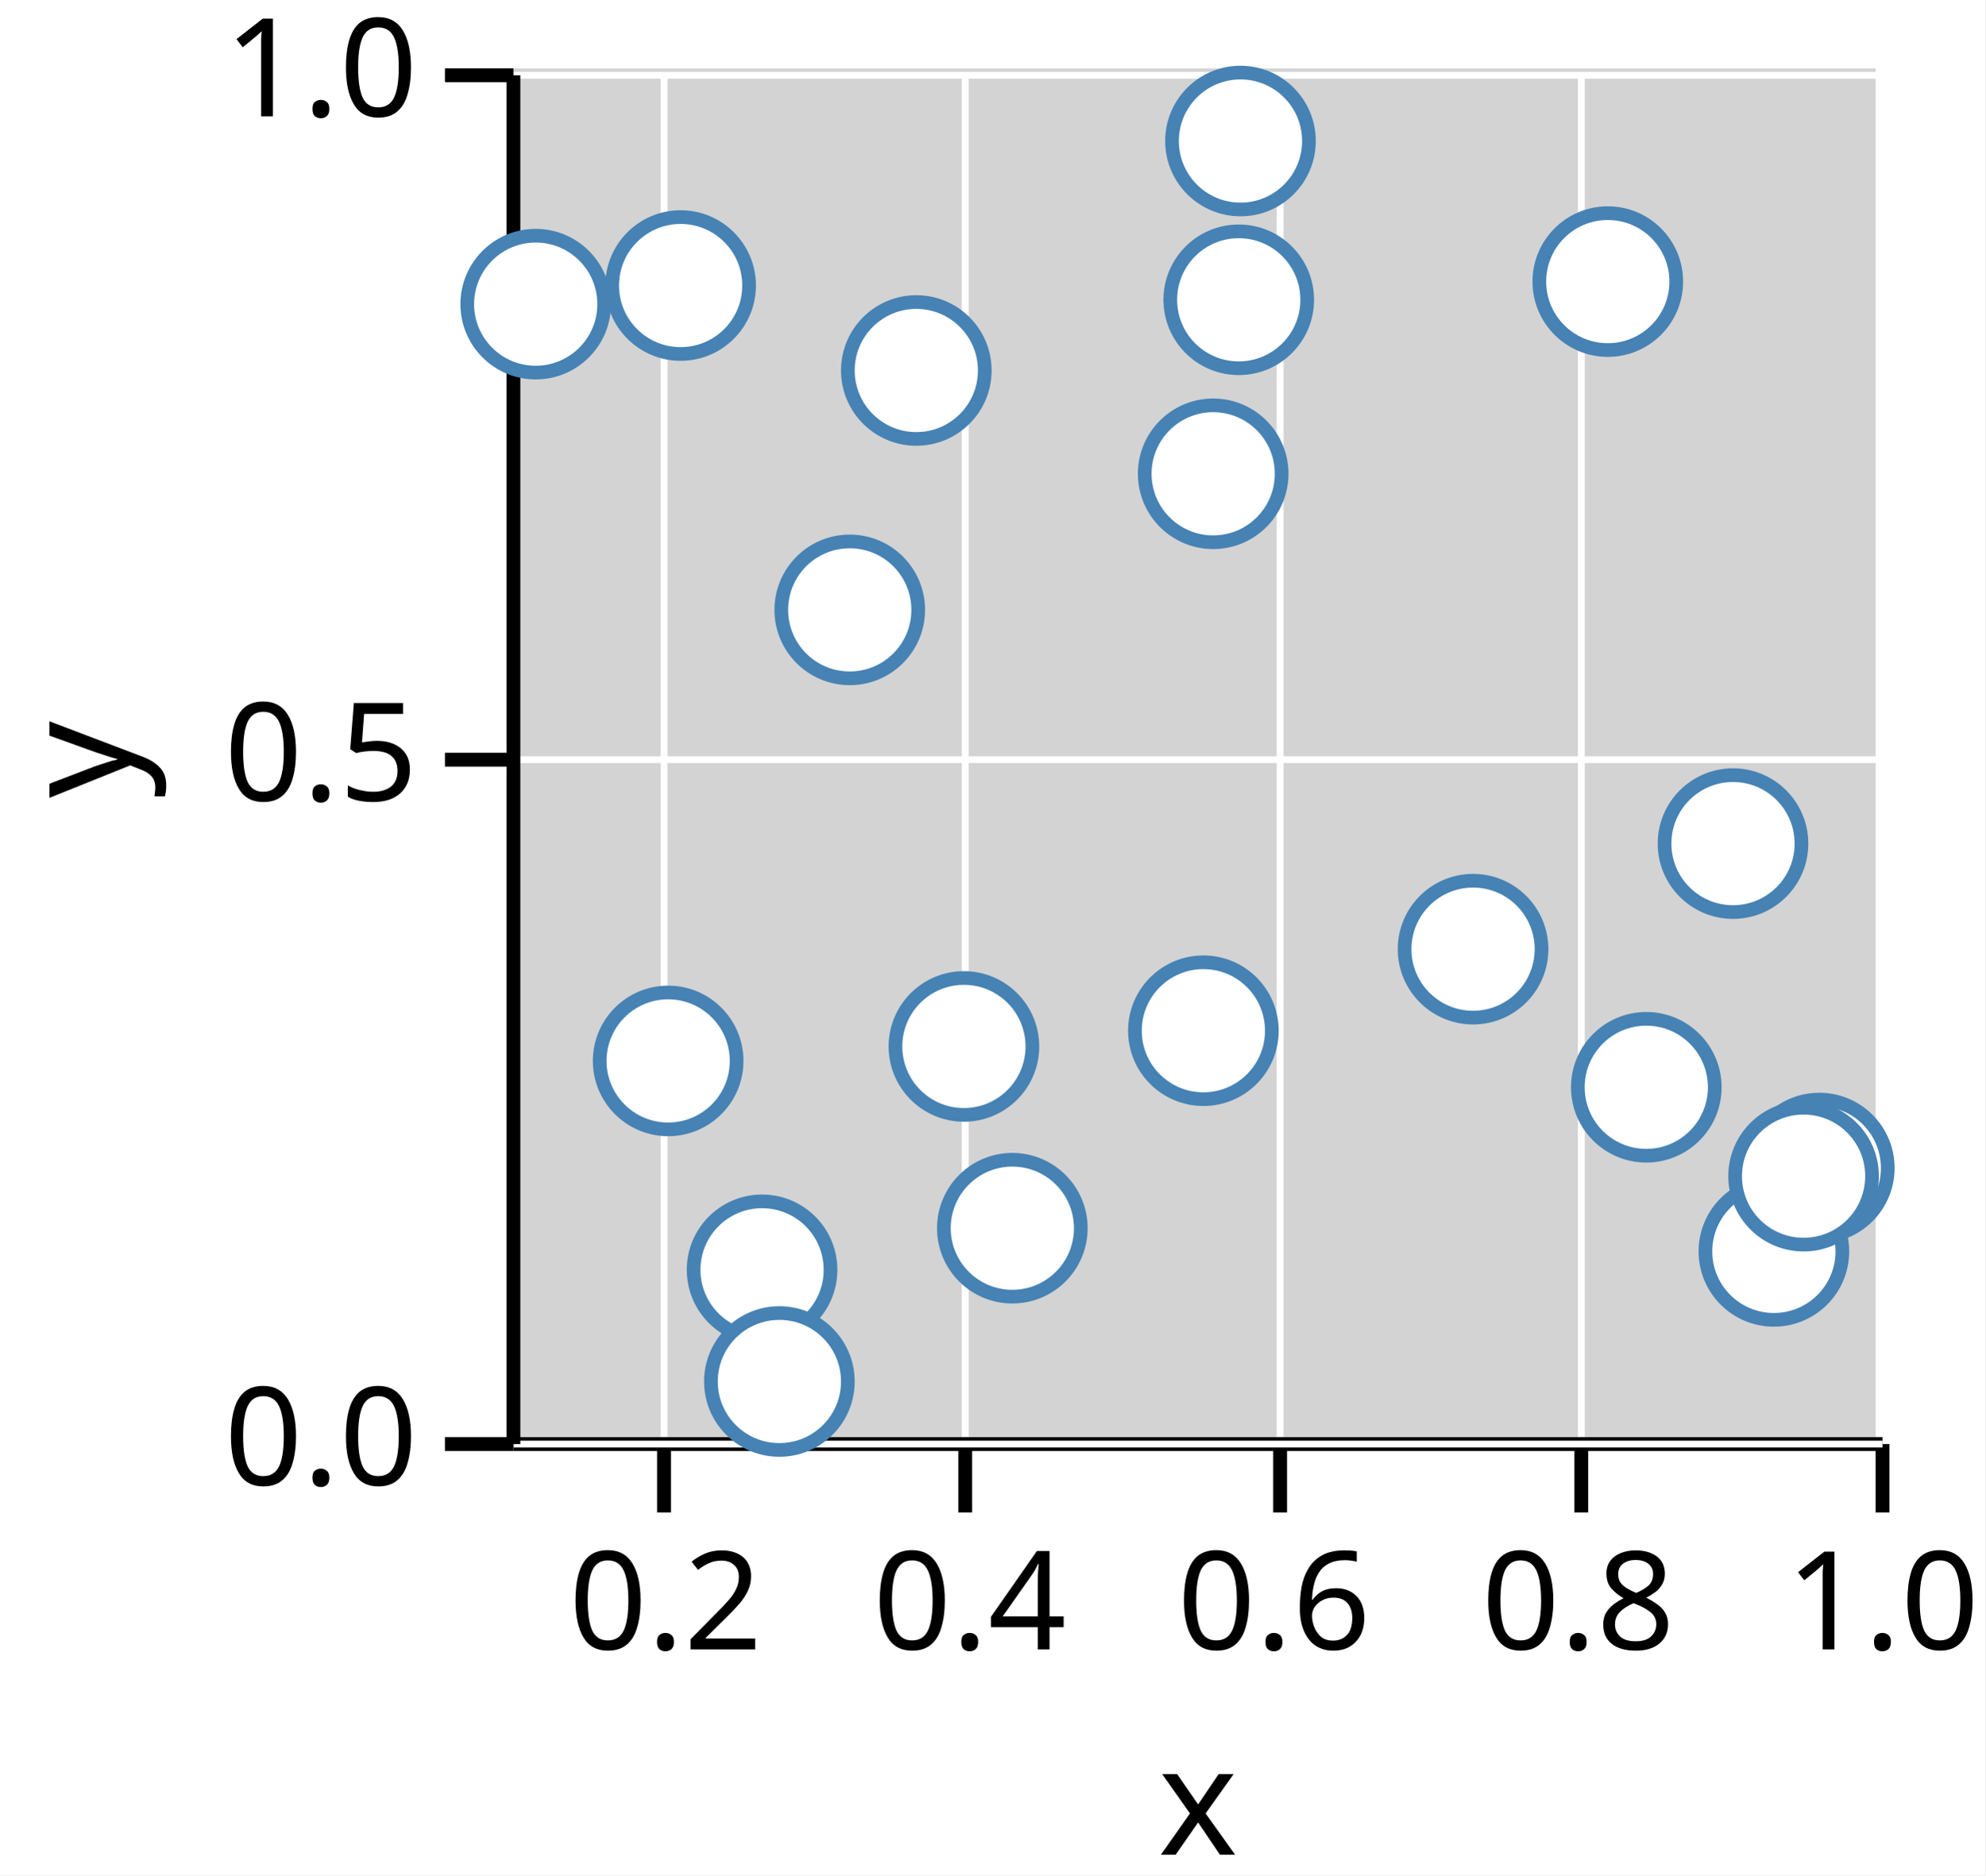
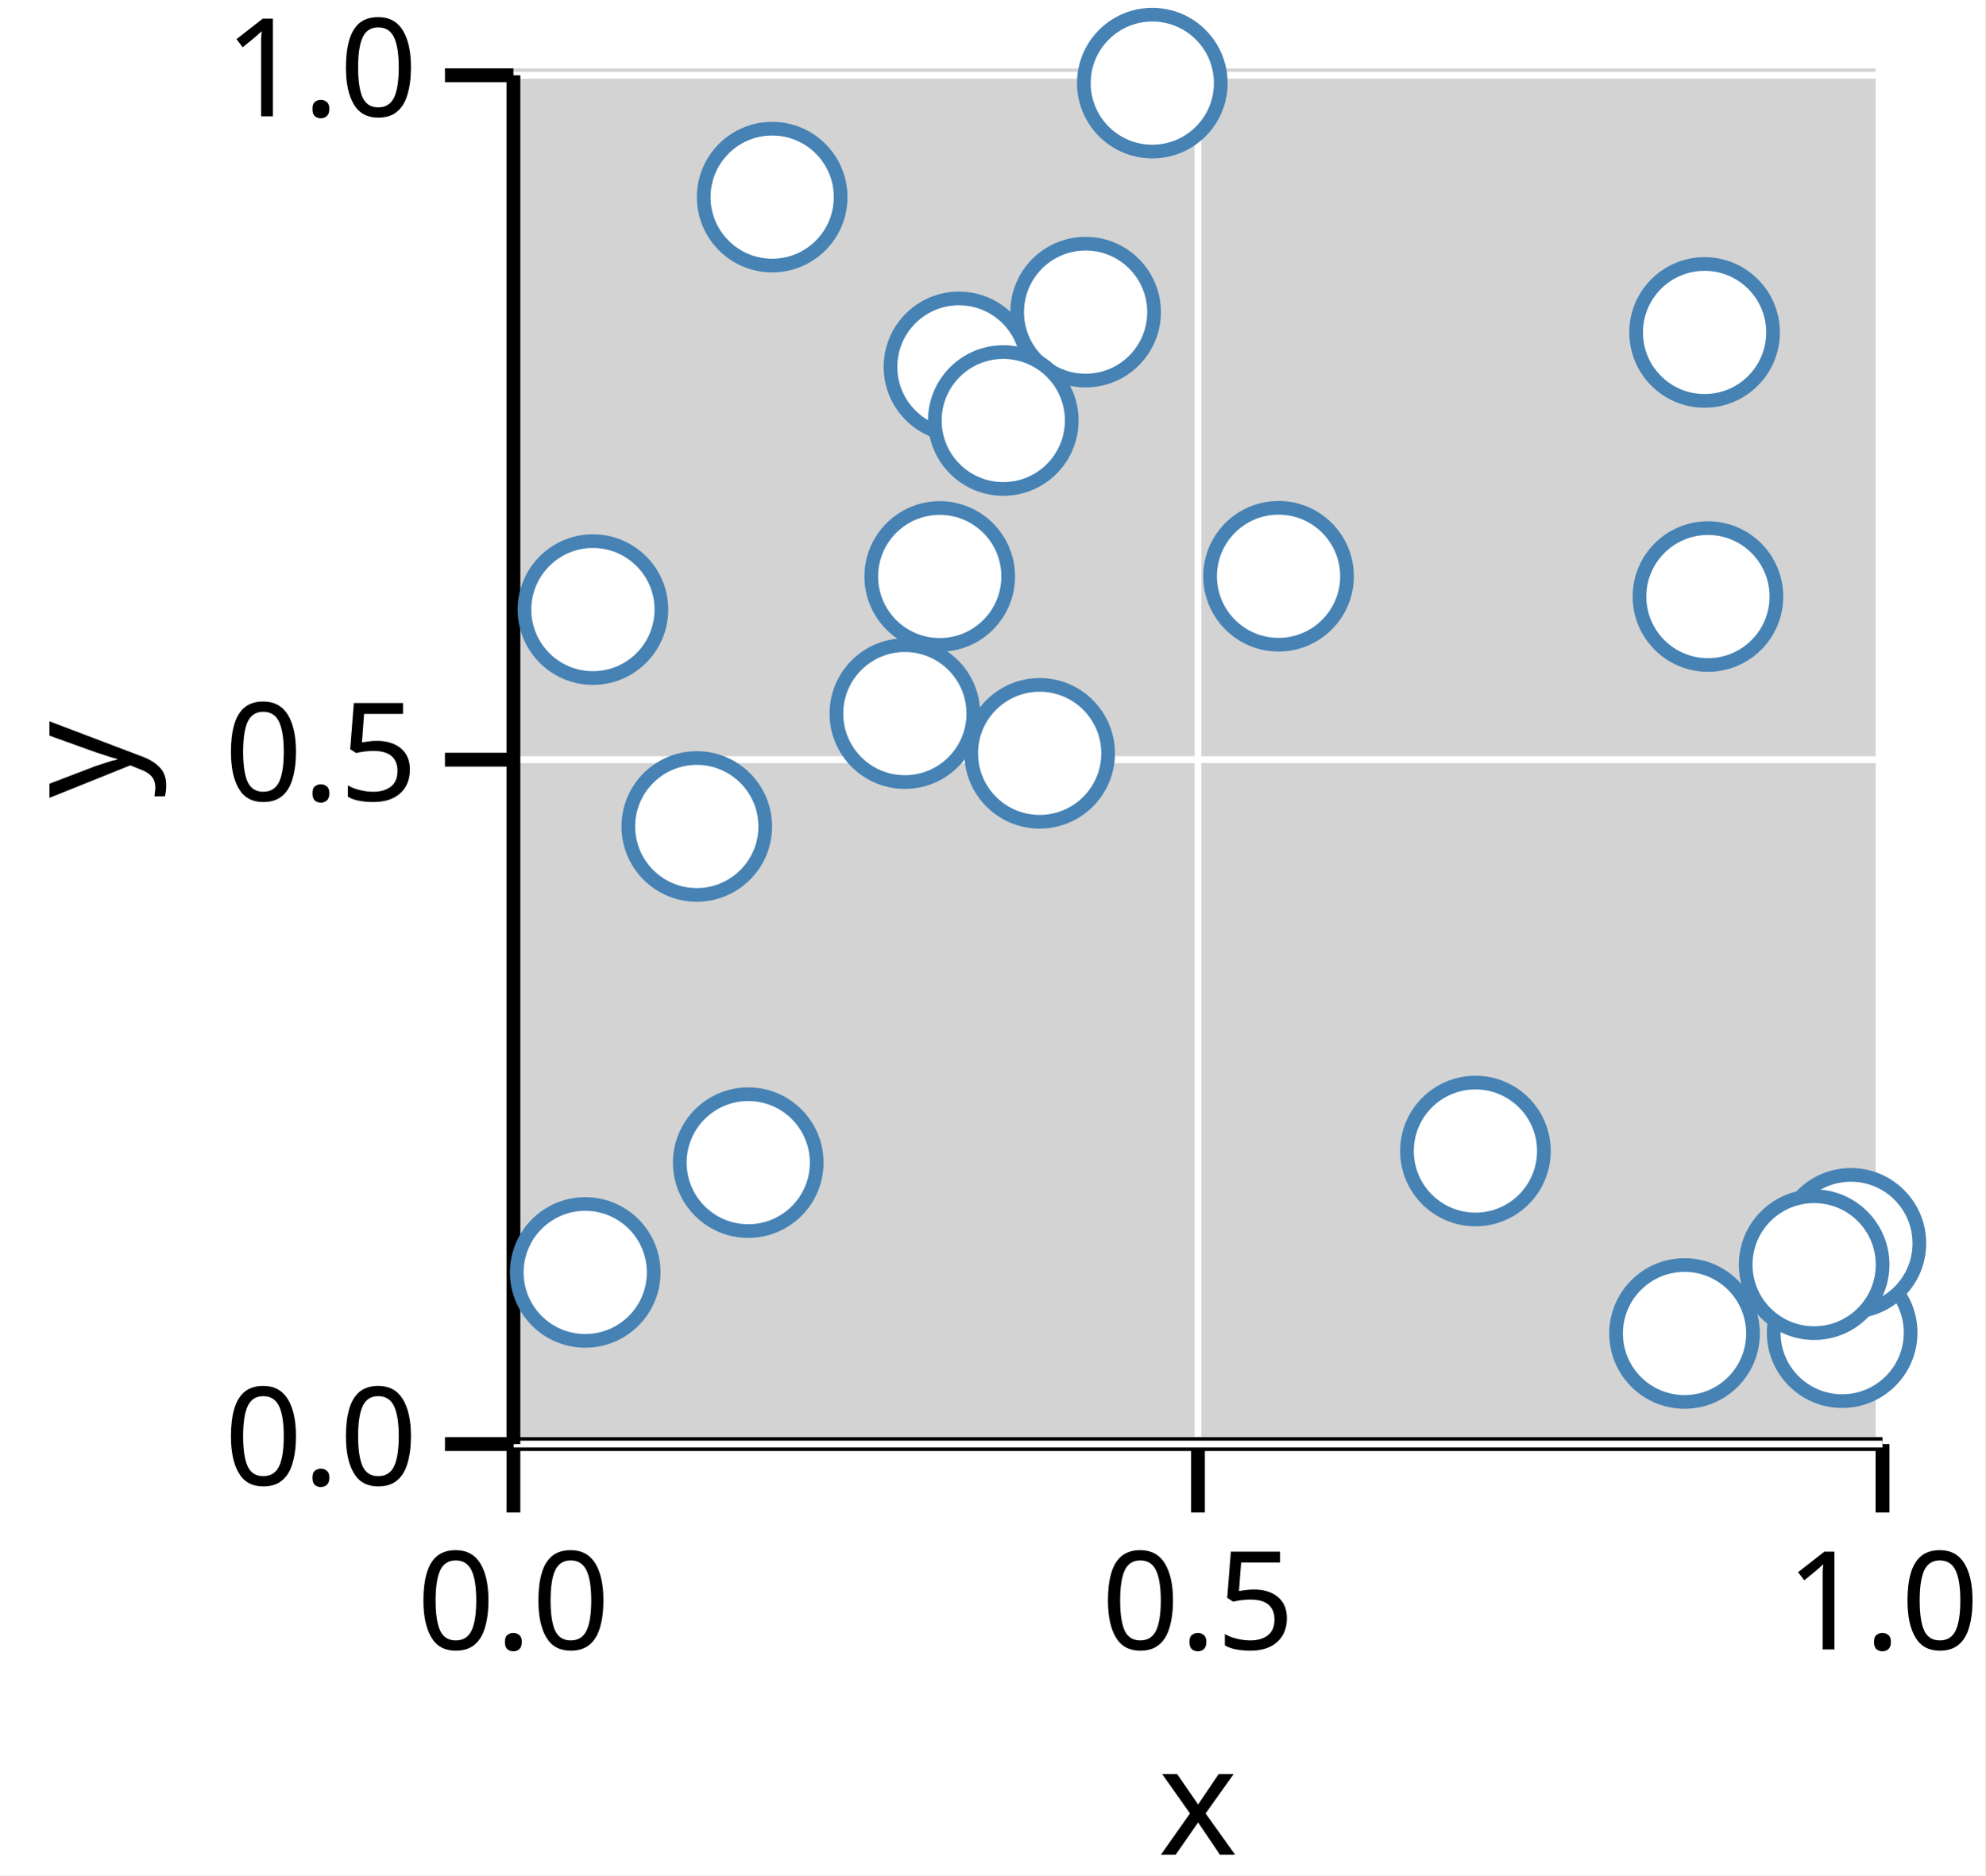
<svg xmlns="http://www.w3.org/2000/svg" version="1.1" class="marks" width="145" height="137" viewBox="0 0 145 137">
  <rect width="145" height="137" fill="white" />
  <g fill="none" stroke-miterlimit="10" transform="translate(37,5)">
    <g class="mark-group role-frame root" role="graphics-object" aria-roledescription="group mark container">
      <g transform="translate(0,0)">
        <path class="background" aria-hidden="true" d="M0,0h100v100h-100Z" fill="lightgray" />
        <g>
-           <g class="mark-group role-axis" role="graphics-symbol" aria-roledescription="axis" aria-label="X-axis titled 'x' for a linear scale with values from 0.1 to 1.0">
+           <g class="mark-group role-axis" role="graphics-symbol" aria-roledescription="axis" aria-label="X-axis titled 'x' for a linear scale with values from 0.0 to 1.0">
            <g transform="translate(0.5,100.5)">
              <path class="background" aria-hidden="true" d="M0,0h0v0h0Z" pointer-events="none" />
              <g>
                <g class="mark-rule role-axis-grid" pointer-events="none">
-                   <line transform="translate(11,0)" x2="0" y2="-100" stroke="white" stroke-width="0.5" stroke-dasharray="0" opacity="1" />
-                   <line transform="translate(33,0)" x2="0" y2="-100" stroke="white" stroke-width="0.5" stroke-dasharray="0" opacity="1" />
-                   <line transform="translate(56,0)" x2="0" y2="-100" stroke="white" stroke-width="0.5" stroke-dasharray="0" opacity="1" />
-                   <line transform="translate(78,0)" x2="0" y2="-100" stroke="white" stroke-width="0.5" stroke-dasharray="0" opacity="1" />
+                   <line transform="translate(0,0)" x2="0" y2="-100" stroke="white" stroke-width="0.5" stroke-dasharray="0" opacity="1" />
+                   <line transform="translate(50,0)" x2="0" y2="-100" stroke="white" stroke-width="0.5" stroke-dasharray="0" opacity="1" />
                  <line transform="translate(100,0)" x2="0" y2="-100" stroke="white" stroke-width="0.5" stroke-dasharray="0" opacity="1" />
                </g>
                <g class="mark-rule role-axis-tick" pointer-events="none">
-                   <line transform="translate(11,0)" x2="0" y2="5" stroke="black" stroke-width="1.01" opacity="1" />
-                   <line transform="translate(33,0)" x2="0" y2="5" stroke="black" stroke-width="1.01" opacity="1" />
-                   <line transform="translate(56,0)" x2="0" y2="5" stroke="black" stroke-width="1.01" opacity="1" />
-                   <line transform="translate(78,0)" x2="0" y2="5" stroke="black" stroke-width="1.01" opacity="1" />
+                   <line transform="translate(0,0)" x2="0" y2="5" stroke="black" stroke-width="1.01" opacity="1" />
+                   <line transform="translate(50,0)" x2="0" y2="5" stroke="black" stroke-width="1.01" opacity="1" />
                  <line transform="translate(100,0)" x2="0" y2="5" stroke="black" stroke-width="1.01" opacity="1" />
                </g>
                <g class="mark-text role-axis-label" pointer-events="none">
-                   <text text-anchor="middle" transform="translate(11.11111,15)" font-family="sans-serif" font-size="10px" font-style="normal" font-weight="400" fill="black" opacity="1">0.2</text>
-                   <text text-anchor="middle" transform="translate(33.33333,15)" font-family="sans-serif" font-size="10px" font-style="normal" font-weight="400" fill="black" opacity="1">0.4</text>
-                   <text text-anchor="middle" transform="translate(55.55556,15)" font-family="sans-serif" font-size="10px" font-style="normal" font-weight="400" fill="black" opacity="1">0.6</text>
-                   <text text-anchor="middle" transform="translate(77.77778,15)" font-family="sans-serif" font-size="10px" font-style="normal" font-weight="400" fill="black" opacity="1">0.8</text>
+                   <text text-anchor="middle" transform="translate(0,15)" font-family="sans-serif" font-size="10px" font-style="normal" font-weight="400" fill="black" opacity="1">0.0</text>
+                   <text text-anchor="middle" transform="translate(50,15)" font-family="sans-serif" font-size="10px" font-style="normal" font-weight="400" fill="black" opacity="1">0.5</text>
                  <text text-anchor="middle" transform="translate(100,15)" font-family="sans-serif" font-size="10px" font-style="normal" font-weight="400" fill="black" opacity="1">1.0</text>
                </g>
                <g class="mark-rule role-axis-domain" pointer-events="none">
                  <line transform="translate(0,0)" x2="100" y2="0" stroke="black" stroke-width="1.01" opacity="1" />
                </g>
                <g class="mark-text role-axis-title" pointer-events="none">
                  <text text-anchor="middle" transform="translate(50,30)" font-family="sans-serif" font-size="11px" font-style="normal" font-weight="400" fill="black" opacity="1">x</text>
                </g>
              </g>
              <path class="foreground" aria-hidden="true" d="" pointer-events="none" display="none" />
            </g>
          </g>
          <g class="mark-group role-axis" role="graphics-symbol" aria-roledescription="axis" aria-label="Y-axis titled 'y' for a linear scale with values from 0.0 to 1.0">
            <g transform="translate(0.5,0.5)">
              <path class="background" aria-hidden="true" d="M0,0h0v0h0Z" pointer-events="none" />
              <g>
                <g class="mark-rule role-axis-grid" pointer-events="none">
                  <line transform="translate(0,100)" x2="100" y2="0" stroke="white" stroke-width="0.5" stroke-dasharray="0" opacity="1" />
                  <line transform="translate(0,50)" x2="100" y2="0" stroke="white" stroke-width="0.5" stroke-dasharray="0" opacity="1" />
                  <line transform="translate(0,0)" x2="100" y2="0" stroke="white" stroke-width="0.5" stroke-dasharray="0" opacity="1" />
                </g>
                <g class="mark-rule role-axis-tick" pointer-events="none">
                  <line transform="translate(0,100)" x2="-5" y2="0" stroke="black" stroke-width="1.01" opacity="1" />
                  <line transform="translate(0,50)" x2="-5" y2="0" stroke="black" stroke-width="1.01" opacity="1" />
                  <line transform="translate(0,0)" x2="-5" y2="0" stroke="black" stroke-width="1.01" opacity="1" />
                </g>
                <g class="mark-text role-axis-label" pointer-events="none">
                  <text text-anchor="end" transform="translate(-7,103)" font-family="sans-serif" font-size="10px" font-style="normal" font-weight="400" fill="black" opacity="1">0.0</text>
                  <text text-anchor="end" transform="translate(-7,53)" font-family="sans-serif" font-size="10px" font-style="normal" font-weight="400" fill="black" opacity="1">0.5</text>
                  <text text-anchor="end" transform="translate(-7,3)" font-family="sans-serif" font-size="10px" font-style="normal" font-weight="400" fill="black" opacity="1">1.0</text>
                </g>
                <g class="mark-rule role-axis-domain" pointer-events="none">
                  <line transform="translate(0,100)" x2="0" y2="-100" stroke="black" stroke-width="1.01" opacity="1" />
                </g>
                <g class="mark-text role-axis-title" pointer-events="none">
                  <text text-anchor="middle" transform="translate(-26,50) rotate(-90) translate(0,-2)" font-family="sans-serif" font-size="11px" font-style="normal" font-weight="400" fill="black" opacity="1">y</text>
                </g>
              </g>
              <path class="foreground" aria-hidden="true" d="" pointer-events="none" display="none" />
            </g>
          </g>
          <g class="mark-group role-scope" role="graphics-object" aria-roledescription="group mark container">
            <g transform="translate(0,0)">
              <path class="background" aria-hidden="true" d="M0,0h0v0h0Z" />
              <g>
                <g class="mark-symbol role-mark points" role="graphics-symbol" aria-roledescription="symbol mark container">
-                   <path transform="translate(53.60489,5.302189)" d="M5,0A5,5,0,1,1,-5,0A5,5,0,1,1,5,0" fill="white" stroke="steelblue" stroke-width="1" opacity="1" />
-                   <path transform="translate(92.5662,86.42291)" d="M5,0A5,5,0,1,1,-5,0A5,5,0,1,1,5,0" fill="white" stroke="steelblue" stroke-width="1" opacity="1" />
-                   <path transform="translate(89.57996,56.63108)" d="M5,0A5,5,0,1,1,-5,0A5,5,0,1,1,5,0" fill="white" stroke="steelblue" stroke-width="1" opacity="1" />
-                   <path transform="translate(70.59335,64.34341)" d="M5,0A5,5,0,1,1,-5,0A5,5,0,1,1,5,0" fill="white" stroke="steelblue" stroke-width="1" opacity="1" />
-                   <path transform="translate(18.66171,87.76861)" d="M5,0A5,5,0,1,1,-5,0A5,5,0,1,1,5,0" fill="white" stroke="steelblue" stroke-width="1" opacity="1" />
-                   <path transform="translate(50.89592,70.3007)" d="M5,0A5,5,0,1,1,-5,0A5,5,0,1,1,5,0" fill="white" stroke="steelblue" stroke-width="1" opacity="1" />
-                   <path transform="translate(25.06598,39.55526)" d="M5,0A5,5,0,1,1,-5,0A5,5,0,1,1,5,0" fill="white" stroke="steelblue" stroke-width="1" opacity="1" />
-                   <path transform="translate(36.94159,84.72852)" d="M5,0A5,5,0,1,1,-5,0A5,5,0,1,1,5,0" fill="white" stroke="steelblue" stroke-width="1" opacity="1" />
-                   <path transform="translate(83.24665,74.43249)" d="M5,0A5,5,0,1,1,-5,0A5,5,0,1,1,5,0" fill="white" stroke="steelblue" stroke-width="1" opacity="1" />
-                   <path transform="translate(33.40502,71.44956)" d="M5,0A5,5,0,1,1,-5,0A5,5,0,1,1,5,0" fill="white" stroke="steelblue" stroke-width="1" opacity="1" />
-                   <path transform="translate(53.479,16.90154)" d="M5,0A5,5,0,1,1,-5,0A5,5,0,1,1,5,0" fill="white" stroke="steelblue" stroke-width="1" opacity="1" />
-                   <path transform="translate(95.88275,80.33337)" d="M5,0A5,5,0,1,1,-5,0A5,5,0,1,1,5,0" fill="white" stroke="steelblue" stroke-width="1" opacity="1" />
-                   <path transform="translate(29.92744,22.06604)" d="M5,0A5,5,0,1,1,-5,0A5,5,0,1,1,5,0" fill="white" stroke="steelblue" stroke-width="1" opacity="1" />
-                   <path transform="translate(80.43479,15.57228)" d="M5,0A5,5,0,1,1,-5,0A5,5,0,1,1,5,0" fill="white" stroke="steelblue" stroke-width="1" opacity="1" />
-                   <path transform="translate(12.71347,15.85962)" d="M5,0A5,5,0,1,1,-5,0A5,5,0,1,1,5,0" fill="white" stroke="steelblue" stroke-width="1" opacity="1" />
-                   <path transform="translate(94.7351,80.92826)" d="M5,0A5,5,0,1,1,-5,0A5,5,0,1,1,5,0" fill="white" stroke="steelblue" stroke-width="1" opacity="1" />
-                   <path transform="translate(51.61162,29.61306)" d="M5,0A5,5,0,1,1,-5,0A5,5,0,1,1,5,0" fill="white" stroke="steelblue" stroke-width="1" opacity="1" />
-                   <path transform="translate(2.127778,17.21953)" d="M5,0A5,5,0,1,1,-5,0A5,5,0,1,1,5,0" fill="white" stroke="steelblue" stroke-width="1" opacity="1" />
-                   <path transform="translate(19.92624,95.92844)" d="M5,0A5,5,0,1,1,-5,0A5,5,0,1,1,5,0" fill="white" stroke="steelblue" stroke-width="1" opacity="1" />
-                   <path transform="translate(11.80211,72.50749)" d="M5,0A5,5,0,1,1,-5,0A5,5,0,1,1,5,0" fill="white" stroke="steelblue" stroke-width="1" opacity="1" />
+                   <path transform="translate(5.745307,87.95938)" d="M5,0A5,5,0,1,1,-5,0A5,5,0,1,1,5,0" fill="white" stroke="steelblue" stroke-width="1" opacity="1" />
+                   <path transform="translate(42.29358,17.80315)" d="M5,0A5,5,0,1,1,-5,0A5,5,0,1,1,5,0" fill="white" stroke="steelblue" stroke-width="1" opacity="1" />
+                   <path transform="translate(6.307608,39.5344)" d="M5,0A5,5,0,1,1,-5,0A5,5,0,1,1,5,0" fill="white" stroke="steelblue" stroke-width="1" opacity="1" />
+                   <path transform="translate(33.0418,21.80211)" d="M5,0A5,5,0,1,1,-5,0A5,5,0,1,1,5,0" fill="white" stroke="steelblue" stroke-width="1" opacity="1" />
+                   <path transform="translate(86.03999,92.42028)" d="M5,0A5,5,0,1,1,-5,0A5,5,0,1,1,5,0" fill="white" stroke="steelblue" stroke-width="1" opacity="1" />
+                   <path transform="translate(87.74936,38.58244)" d="M5,0A5,5,0,1,1,-5,0A5,5,0,1,1,5,0" fill="white" stroke="steelblue" stroke-width="1" opacity="1" />
+                   <path transform="translate(19.4005,9.40104)" d="M5,0A5,5,0,1,1,-5,0A5,5,0,1,1,5,0" fill="white" stroke="steelblue" stroke-width="1" opacity="1" />
+                   <path transform="translate(97.55301,92.36154)" d="M5,0A5,5,0,1,1,-5,0A5,5,0,1,1,5,0" fill="white" stroke="steelblue" stroke-width="1" opacity="1" />
+                   <path transform="translate(29.09134,47.13365)" d="M5,0A5,5,0,1,1,-5,0A5,5,0,1,1,5,0" fill="white" stroke="steelblue" stroke-width="1" opacity="1" />
+                   <path transform="translate(98.19028,85.83291)" d="M5,0A5,5,0,1,1,-5,0A5,5,0,1,1,5,0" fill="white" stroke="steelblue" stroke-width="1" opacity="1" />
+                   <path transform="translate(31.63799,37.11395)" d="M5,0A5,5,0,1,1,-5,0A5,5,0,1,1,5,0" fill="white" stroke="steelblue" stroke-width="1" opacity="1" />
+                   <path transform="translate(70.76661,79.0902)" d="M5,0A5,5,0,1,1,-5,0A5,5,0,1,1,5,0" fill="white" stroke="steelblue" stroke-width="1" opacity="1" />
+                   <path transform="translate(56.38647,37.09949)" d="M5,0A5,5,0,1,1,-5,0A5,5,0,1,1,5,0" fill="white" stroke="steelblue" stroke-width="1" opacity="1" />
+                   <path transform="translate(87.50337,19.28641)" d="M5,0A5,5,0,1,1,-5,0A5,5,0,1,1,5,0" fill="white" stroke="steelblue" stroke-width="1" opacity="1" />
+                   <path transform="translate(13.89298,55.37899)" d="M5,0A5,5,0,1,1,-5,0A5,5,0,1,1,5,0" fill="white" stroke="steelblue" stroke-width="1" opacity="1" />
+                   <path transform="translate(36.28011,25.72083)" d="M5,0A5,5,0,1,1,-5,0A5,5,0,1,1,5,0" fill="white" stroke="steelblue" stroke-width="1" opacity="1" />
+                   <path transform="translate(95.50635,87.39389)" d="M5,0A5,5,0,1,1,-5,0A5,5,0,1,1,5,0" fill="white" stroke="steelblue" stroke-width="1" opacity="1" />
+                   <path transform="translate(38.93632,50.03597)" d="M5,0A5,5,0,1,1,-5,0A5,5,0,1,1,5,0" fill="white" stroke="steelblue" stroke-width="1" opacity="1" />
+                   <path transform="translate(17.65228,79.93897)" d="M5,0A5,5,0,1,1,-5,0A5,5,0,1,1,5,0" fill="white" stroke="steelblue" stroke-width="1" opacity="1" />
+                   <path transform="translate(47.16555,1.072412)" d="M5,0A5,5,0,1,1,-5,0A5,5,0,1,1,5,0" fill="white" stroke="steelblue" stroke-width="1" opacity="1" />
                </g>
              </g>
              <path class="foreground" aria-hidden="true" d="" display="none" />
            </g>
          </g>
        </g>
        <path class="foreground" aria-hidden="true" d="" display="none" />
      </g>
    </g>
  </g>
</svg>
